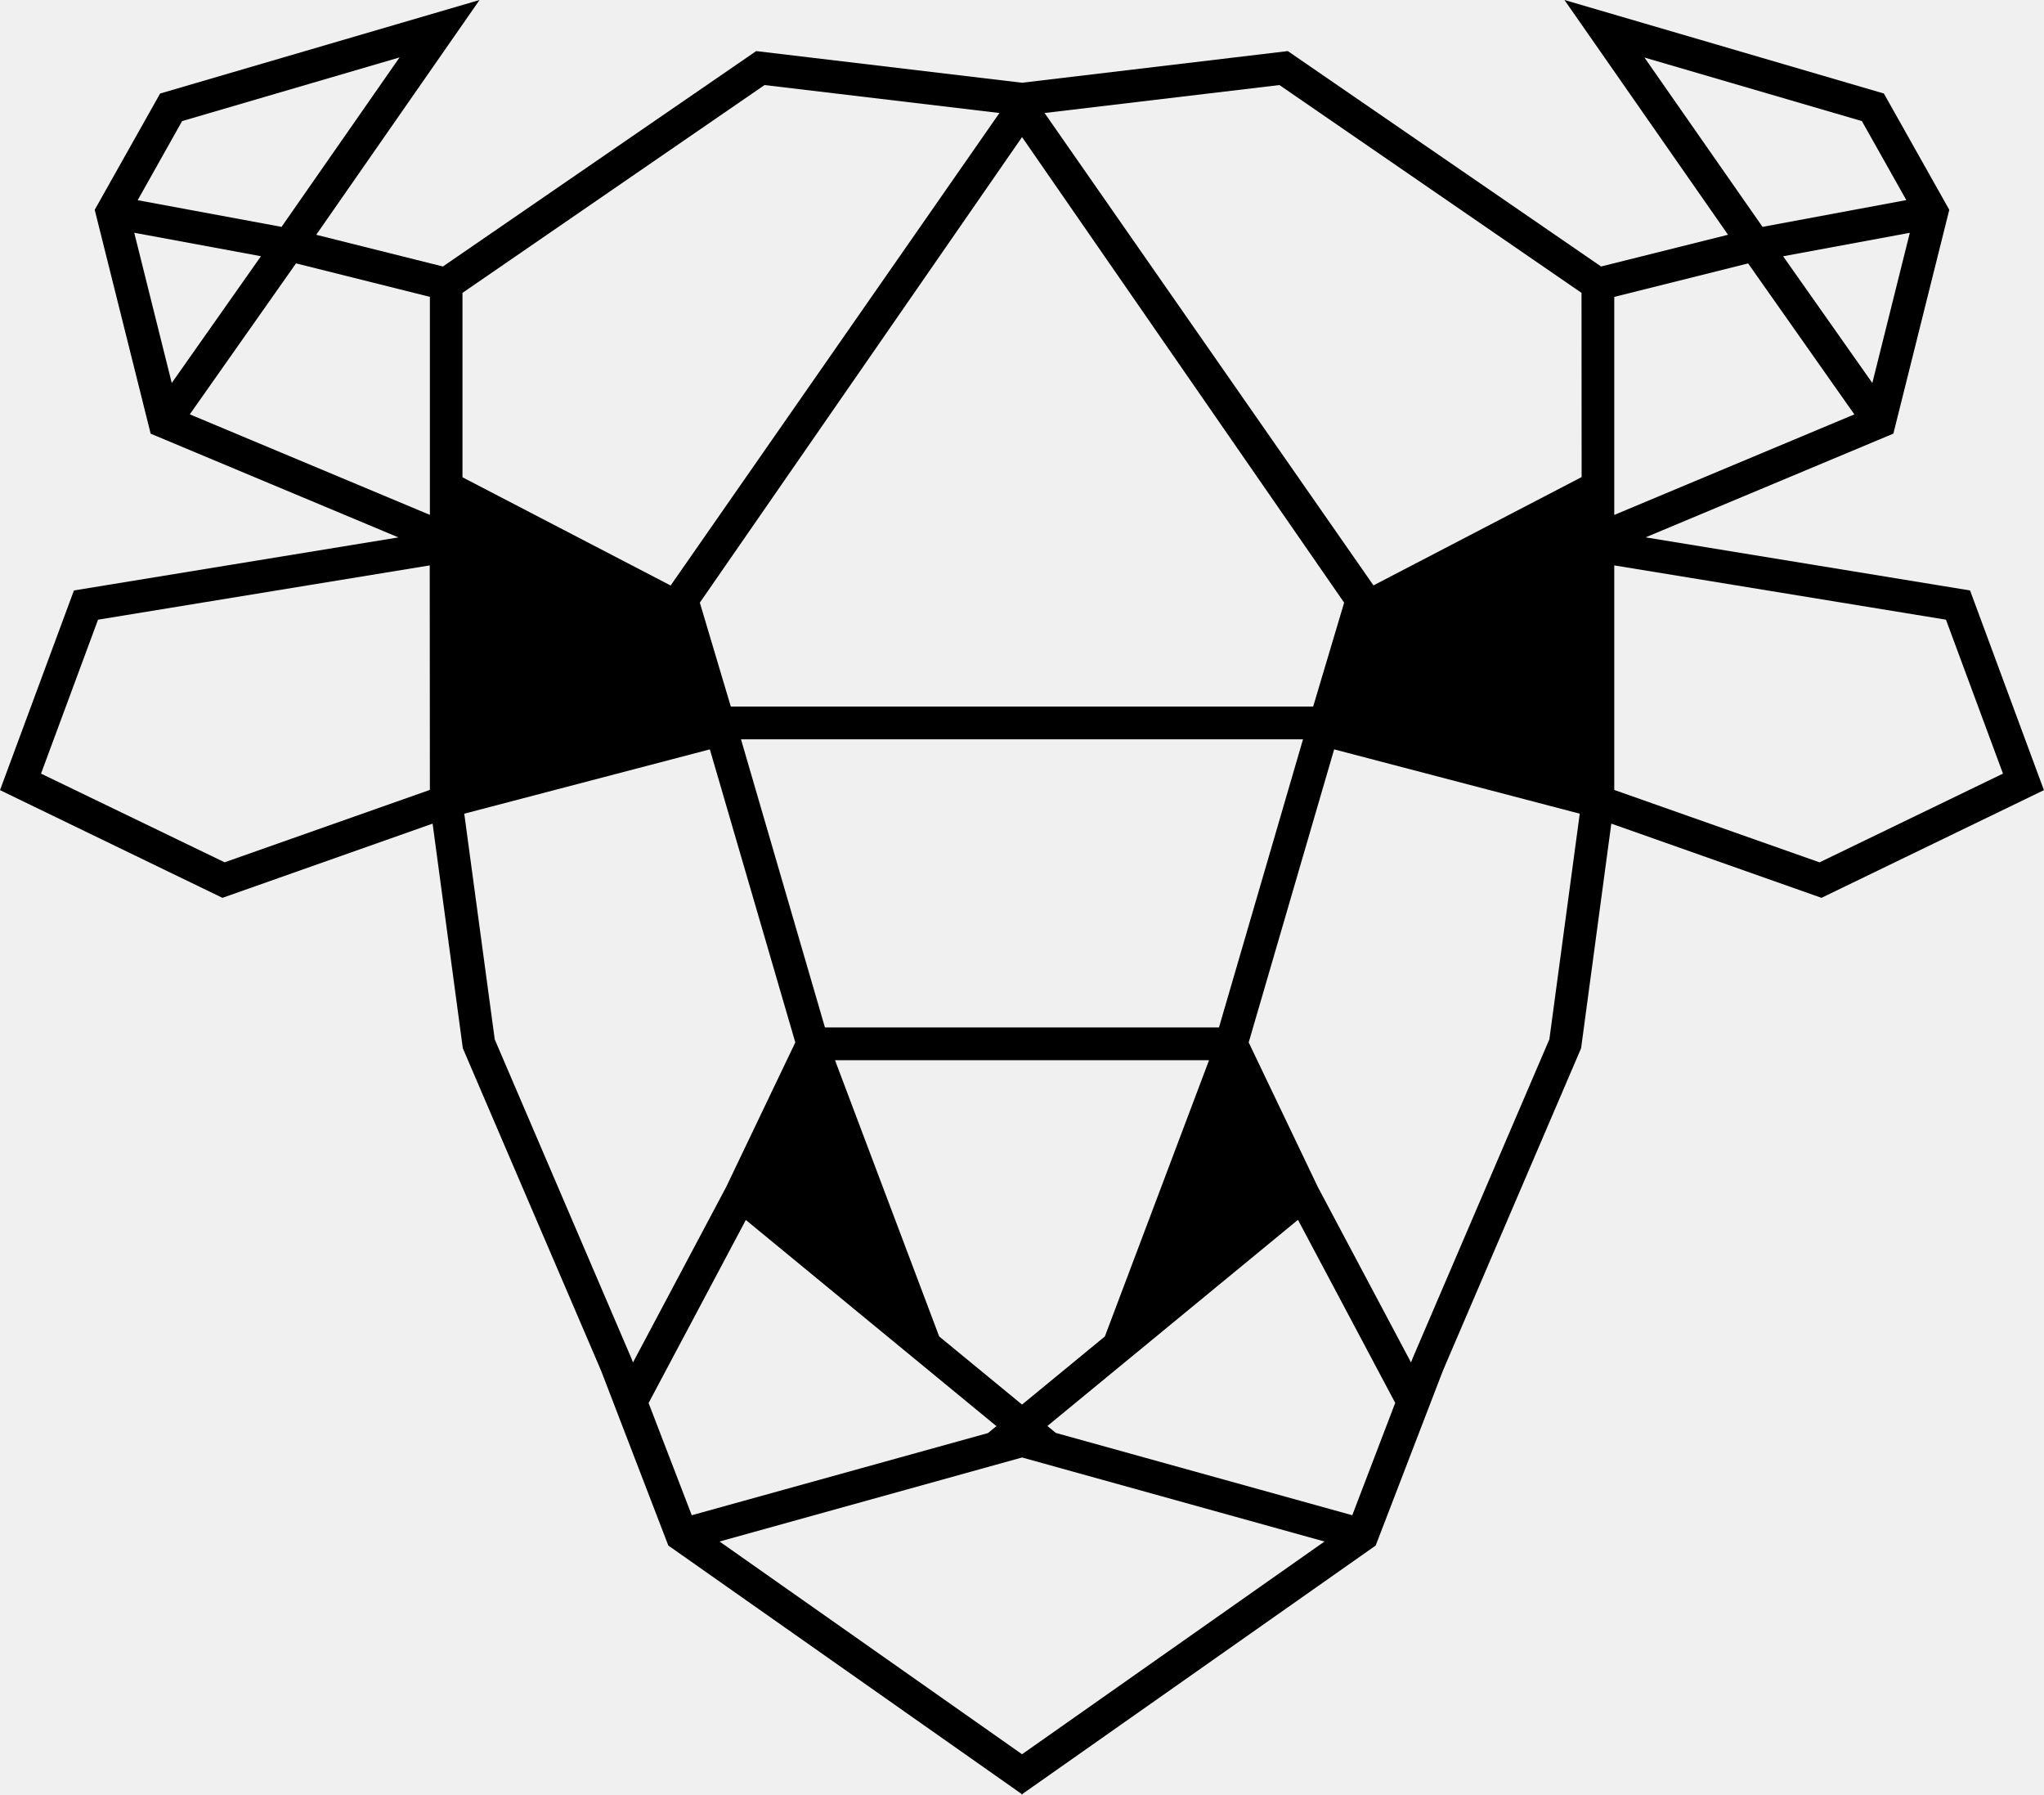
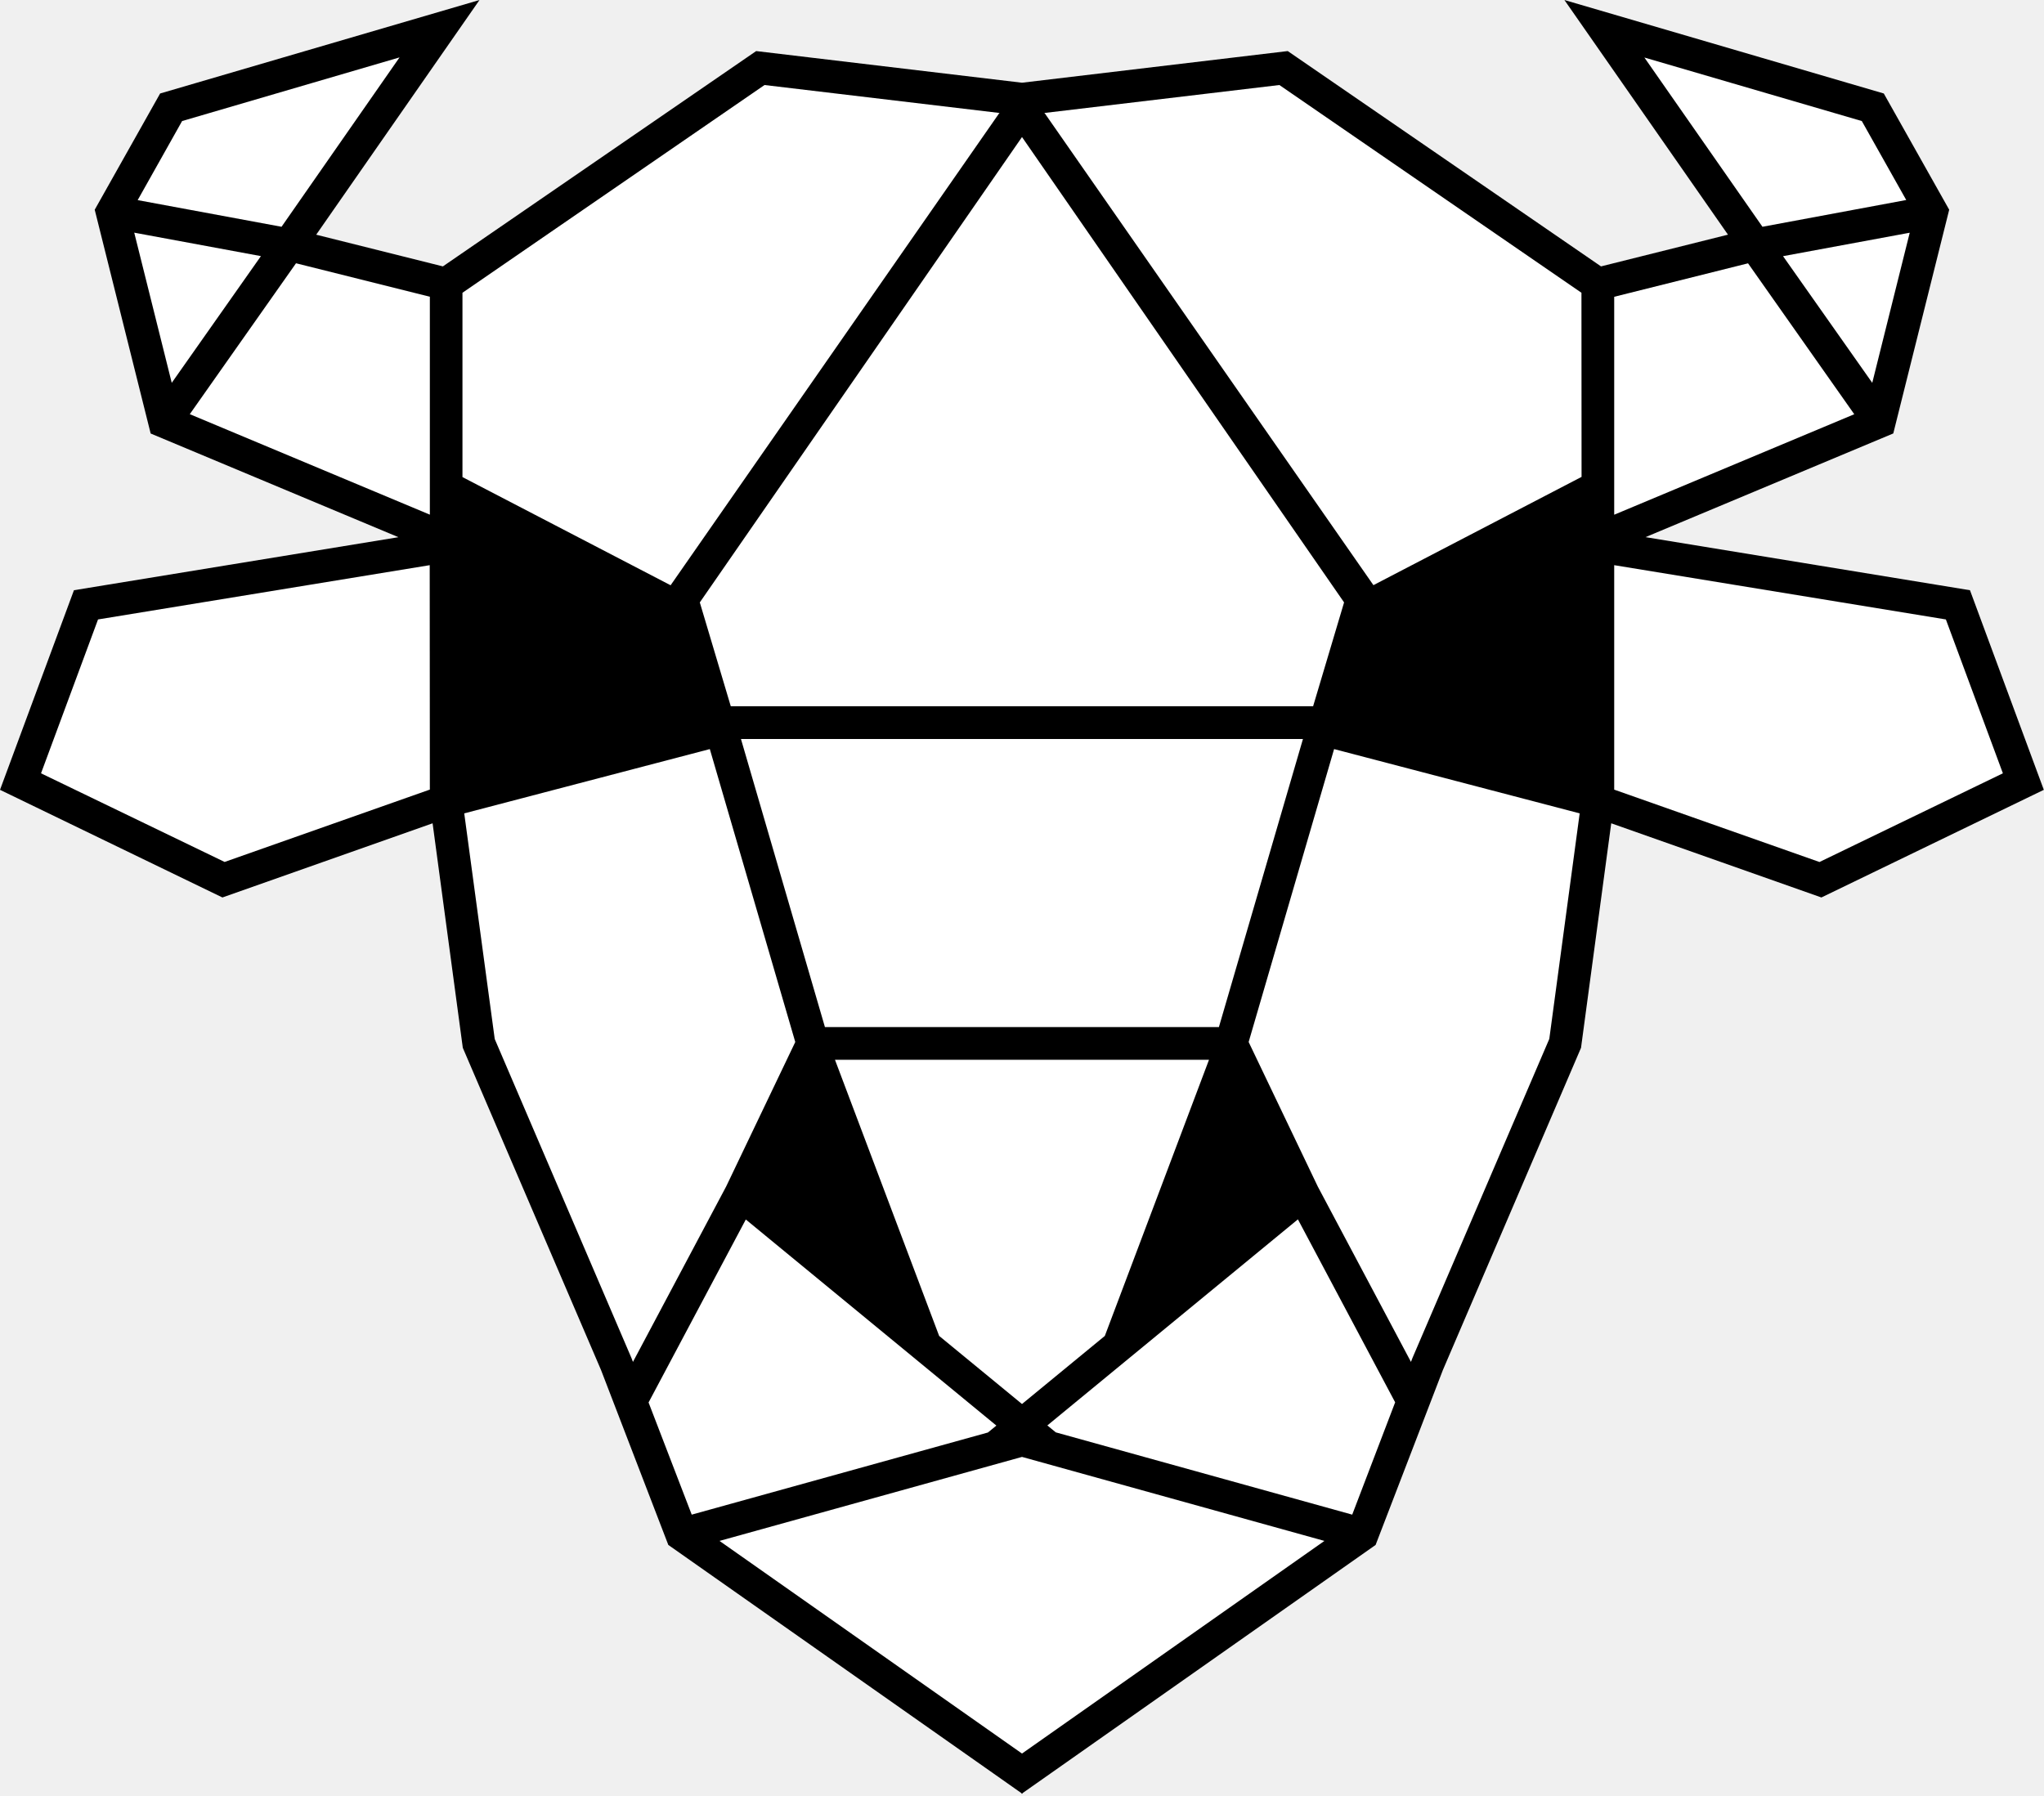
- <svg xmlns="http://www.w3.org/2000/svg" viewBox="0 0 725.97 637.21">
-   <path d="m699.71 209.67-115.24-18.86 88-36.83 19.86-79.48-23.23-41.29L555.65 0l57.76 82.88.34.48-45.09 11.27-111.27-76.49L363 29.38l-94.42-11.24-111.27 76.49-45-11.26.34-.48L170.32 0 56.87 33.21 33.64 74.5 53.51 154l88 36.83-115.25 18.84L0 280.58l79 38.24 74.65-26.35 10.73 79.76 49.1 114.47 23.89 62.12L353 630.1l9.83 6.92v.14l.08.05.1-.07.1.07.07-.05V637l9.82-6.9 115.6-81.28 23.89-62.12 49.07-114.47 10.73-79.76 74.65 26.35 79-38.24ZM64.68 43l77.23-22.61L100 80.56l-51.1-9.47Zm-17 39.65 45 8.33L61 136Zm105 197.84-72.9 25.71-65.21-31.49 20.25-54.66 117.81-19.28Zm0-97.66-85.27-35.7 37.73-53.61 47.54 11.89ZM477.4 214l-11 36.89H259.56l-11-36.89L363 48.68ZM367.54 364.85H293l-29.82-102.32h199.61l-29.85 102.32Zm61.88 11.63-37 98.09L363 498.76l-29.43-24.19-37-98.09h132.85Zm-265.16-207V104l107.29-73.8 82.94 9.87.55.07-.24.23-116.61 167.54Zm60 312.88L175.72 369.1l-10.83-80.16 87.23-22.84 30.35 104.06-24.56 51.35-33.09 62.29Zm6.1 15.85 34.54-65 89 73.21-3 2.46-105.21 29.18ZM363 622.93l-107.44-75.54L363 517.55l107.42 29.84Zm117.29-84.87L375 508.83l-3-2.46 89-73.21 34.54 65Zm70-169-48.57 113.27-.57 1.47-33.09-62.29-24.56-51.35 30.35-104.06 87.23 22.84Zm11.46-199.65-73.93 38.46-116.65-167.5-.24-.23.55-.07 82.94-9.87L561.71 104ZM665 136l-31.69-45 45-8.33ZM584.06 20.43 661.29 43l15.78 28.05L626 80.56Zm-10.72 85 47.54-11.89 37.73 53.61-85.27 35.7Zm72.91 200.79-72.91-25.71v-79.74l117.81 19.28 20.25 54.66Z" />
+ <svg xmlns="http://www.w3.org/2000/svg" width="726" height="638" viewBox="0 0 726 638" fill="none">
+   <g clip-path="url(#clip0_3600_90)">
+     <path d="M699.71 209.67L584.47 190.81L672.47 153.98L692.33 74.5L669.1 33.21L555.65 0L613.41 82.88L613.75 83.36L568.66 94.63L457.39 18.14L363 29.38L268.58 18.14L157.31 94.63L112.31 83.37L112.65 82.89L170.32 0L56.87 33.21L33.64 74.5L53.51 154L141.51 190.83L26.26 209.67L0 280.58L79 318.82L153.65 292.47L164.38 372.23L213.48 486.7L237.37 548.82L353 630.1L362.83 637.02V637.16L362.91 637.21L363.01 637.14L363.11 637.21L363.18 637.16V637L373 630.1L488.6 548.82L512.49 486.7L561.56 372.23L572.29 292.47L646.94 318.82L725.94 280.58L699.71 209.67ZM64.68 43L141.91 20.39L100 80.56L48.9 71.09L64.68 43ZM47.68 82.65L92.68 90.98L61 136L47.68 82.65ZM152.68 280.49L79.78 306.2L14.57 274.71L34.82 220.05L152.63 200.77L152.68 280.49ZM152.68 182.83L67.41 147.13L105.14 93.52L152.68 105.41V182.83ZM477.4 214L466.4 250.89H259.56L248.56 214L363 48.68L477.4 214ZM367.54 364.85H293L263.18 262.53H462.79L432.94 364.85H367.54ZM429.42 376.48L392.42 474.57L363 498.76L333.57 474.57L296.57 376.48H429.42ZM164.26 169.48V104L271.55 30.2L354.49 40.07L355.04 40.14L354.8 40.37L238.19 207.91L164.26 169.48ZM224.26 482.36L175.72 369.1L164.89 288.94L252.12 266.1L282.47 370.16L257.91 421.51L224.82 483.8L224.26 482.36ZM230.36 498.21L264.9 433.21L353.9 506.42L350.9 508.88L245.69 538.06L230.36 498.21ZM363 622.93L255.56 547.39L363 517.55L470.42 547.39L363 622.93ZM480.29 538.06L375 508.83L372 506.37L461 433.16L495.54 498.16L480.29 538.06ZM550.29 369.06L501.72 482.33L501.15 483.8L468.06 421.51L443.5 370.16L473.85 266.1L561.08 288.94L550.29 369.06ZM561.75 169.41L487.82 207.87L371.17 40.37L370.93 40.14L371.48 40.07L454.42 30.2L561.71 104L561.75 169.41ZM665 136L633.31 91L678.31 82.67L665 136ZM584.06 20.43L661.29 43L677.07 71.05L626 80.56L584.06 20.43ZM573.34 105.43L620.88 93.54L658.61 147.15L573.34 182.85V105.43ZM646.25 306.22L573.34 280.51V200.77L691.15 220.05L711.4 274.71L646.25 306.22Z" fill="white" />
+     <path d="M152.68 182.83L67.41 147.13L105.14 93.52L152.68 105.41V182.83Z" fill="white" />
+     <path d="M164.26 169.48V104L271.55 30.2L354.49 40.07L355.04 40.14L354.8 40.37L238.19 207.91L164.26 169.48Z" fill="white" />
+     <path d="M477.4 214L466.4 250.89H259.56L248.56 214L363 48.68L477.4 214Z" fill="white" />
+     <path d="M561.75 169.41L487.82 207.87L371.17 40.37L370.93 40.14L371.48 40.07L454.42 30.2L561.71 104L561.75 169.41Z" fill="white" />
+     <path d="M646.25 306.22L573.34 280.51V200.77L691.15 220.05L711.4 274.71L646.25 306.22Z" fill="white" />
+     <path d="M573.34 105.43L620.88 93.54L658.61 147.15L573.34 182.85V105.43Z" fill="white" />
+     <path d="M665 136L633.31 91L678.31 82.67L665 136Z" fill="white" />
+     <path d="M584.06 20.43L661.29 43L677.07 71.05L626 80.56L584.06 20.43Z" fill="white" />
+     <path d="M550.29 369.06L501.72 482.33L501.15 483.8L468.06 421.51L443.5 370.16L473.85 266.1L561.08 288.94L550.29 369.06Z" fill="white" />
+     <path d="M367.54 364.85H293L263.18 262.53H462.79L432.94 364.85H367.54Z" fill="white" />
+     <path d="M224.26 482.36L175.72 369.1L164.89 288.94L252.12 266.1L282.47 370.16L257.91 421.51L224.82 483.8L224.26 482.36Z" fill="white" />
+     <path d="M429.42 376.48L392.42 474.57L363 498.76L333.57 474.57L296.57 376.48H429.42Z" fill="white" />
+     <path d="M230.36 498.21L264.9 433.21L353.9 506.42L350.9 508.88L245.69 538.06L230.36 498.21Z" fill="white" />
+     <path d="M363 622.93L255.56 547.39L363 517.55L470.42 547.39L363 622.93Z" fill="white" />
+     <path d="M480.29 538.06L375 508.83L372 506.37L461 433.16L495.54 498.16L480.29 538.06Z" fill="white" />
+     <path d="M152.68 280.49L79.78 306.2L14.57 274.71L34.82 220.05L152.63 200.77L152.68 280.49Z" fill="white" />
+     <path d="M47.68 82.65L92.68 90.98L61 136L47.68 82.65Z" fill="white" />
+     <path d="M64.68 43L141.91 20.39L100 80.56L48.9 71.09L64.68 43Z" fill="white" />
+     <path d="M699.71 209.67L584.47 190.81L672.47 153.98L692.33 74.5L669.1 33.21L555.65 0L613.41 82.88L613.75 83.36L568.66 94.63L457.39 18.14L363 29.38L268.58 18.14L157.31 94.63L112.31 83.37L112.65 82.89L170.32 0L56.87 33.21L33.64 74.5L53.51 154L141.51 190.83L26.26 209.67L0 280.58L79 318.82L153.65 292.47L164.38 372.23L213.48 486.7L237.37 548.82L353 630.1L362.83 637.02V637.16L362.91 637.21L363.01 637.14L363.11 637.21L363.18 637.16V637L373 630.1L488.6 548.82L512.49 486.7L561.56 372.23L572.29 292.47L646.94 318.82L725.94 280.58L699.71 209.67ZM64.68 43L141.91 20.39L100 80.56L48.9 71.09L64.68 43ZM47.68 82.65L92.68 90.98L61 136L47.68 82.65ZM152.68 280.49L79.78 306.2L14.57 274.71L34.82 220.05L152.63 200.77L152.68 280.49ZM152.68 182.83L67.41 147.13L105.14 93.52L152.68 105.41V182.83ZM477.4 214L466.4 250.89H259.56L248.56 214L363 48.68L477.4 214ZM367.54 364.85H293L263.18 262.53H462.79L432.94 364.85H367.54ZM429.42 376.48L392.42 474.57L363 498.76L333.57 474.57L296.57 376.48H429.42V376.48ZM164.26 169.48V104L271.55 30.2L354.49 40.07L355.04 40.14L354.8 40.37L238.19 207.91L164.26 169.48ZM224.26 482.36L175.72 369.1L164.89 288.94L252.12 266.1L282.47 370.16L257.91 421.51L224.82 483.8L224.26 482.36ZM230.36 498.21L264.9 433.21L353.9 506.42L350.9 508.88L245.69 538.06L230.36 498.21ZM363 622.93L255.56 547.39L363 517.55L470.42 547.39L363 622.93ZM480.29 538.06L375 508.83L372 506.37L461 433.16L495.54 498.16L480.29 538.06ZM550.29 369.06L501.72 482.33L501.15 483.8L468.06 421.51L443.5 370.16L473.85 266.1L561.08 288.94L550.29 369.06ZM561.75 169.41L487.82 207.87L371.17 40.37L370.93 40.14L371.48 40.07L454.42 30.2L561.71 104L561.75 169.41ZM665 136L633.31 91L678.31 82.67L665 136ZM584.06 20.43L661.29 43L677.07 71.05L626 80.56L584.06 20.43ZM573.34 105.43L620.88 93.54L658.61 147.15L573.34 182.85V105.43ZM646.25 306.22L573.34 280.51V200.77L691.15 220.05L711.4 274.71L646.25 306.22Z" fill="black" />
+   </g>
+   <defs>
+     <clipPath id="clip0_3600_90">
+       <rect width="725.97" height="637.21" fill="white" />
+     </clipPath>
+   </defs>
</svg>
